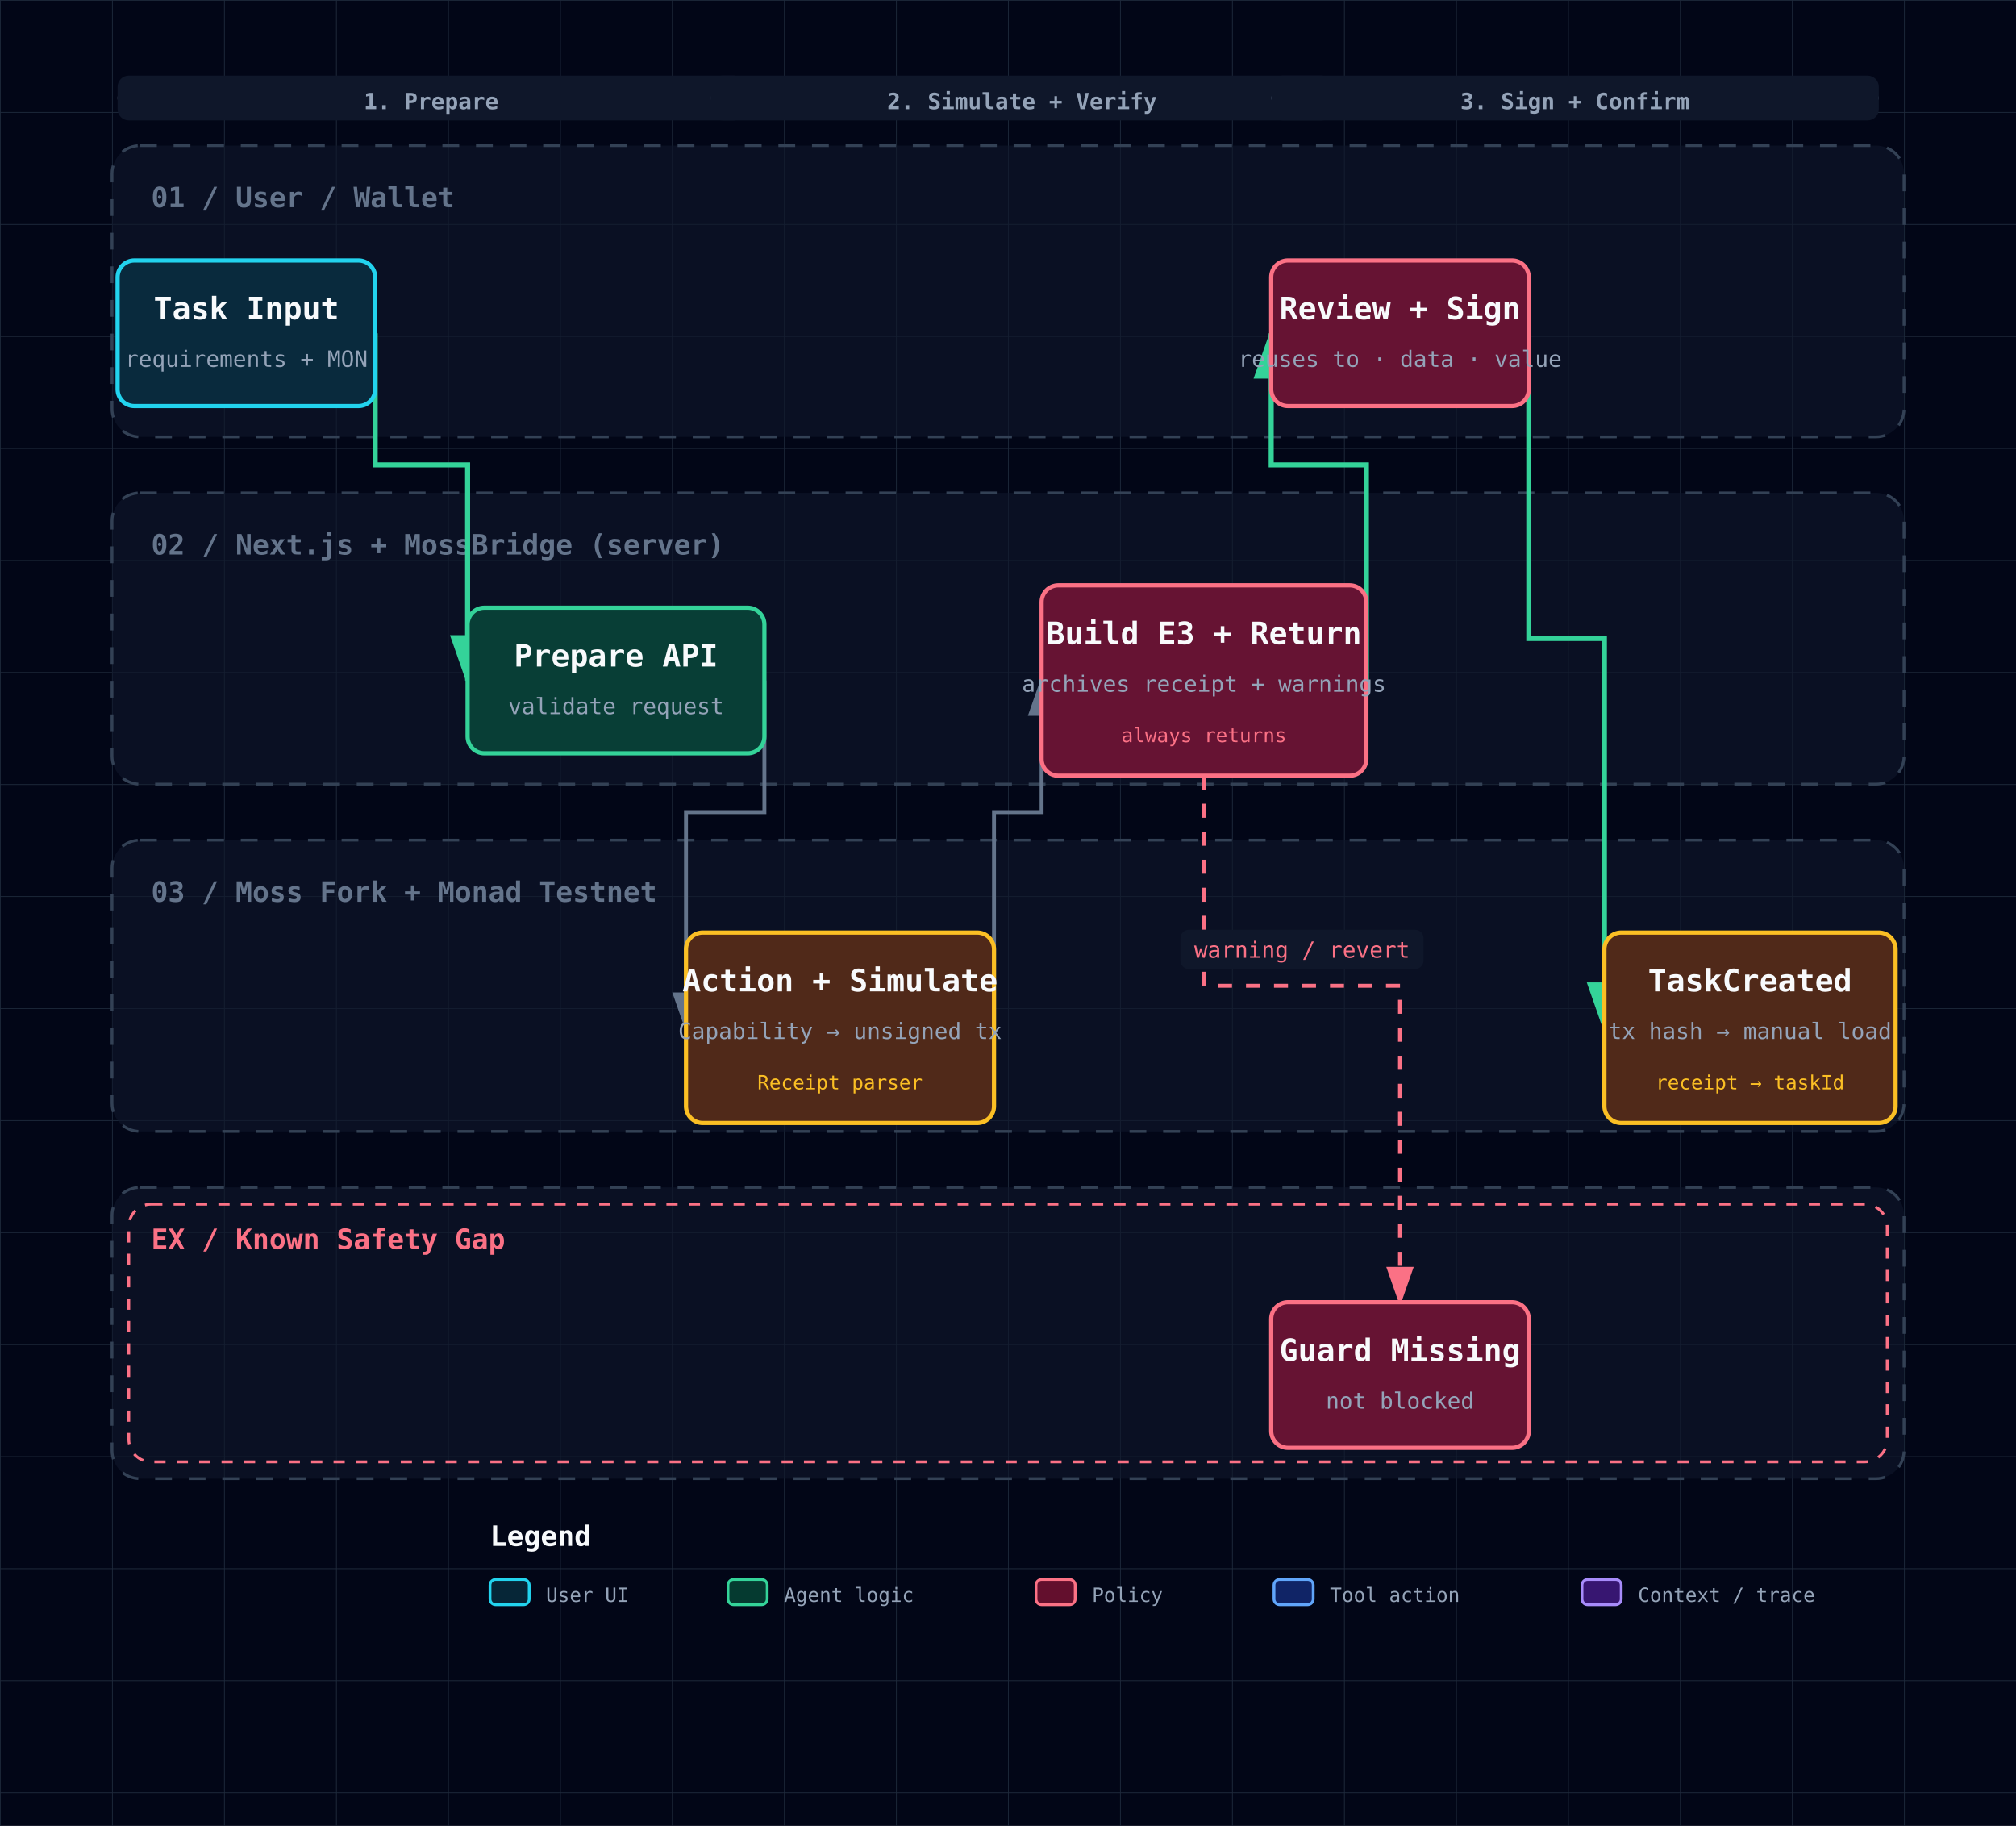
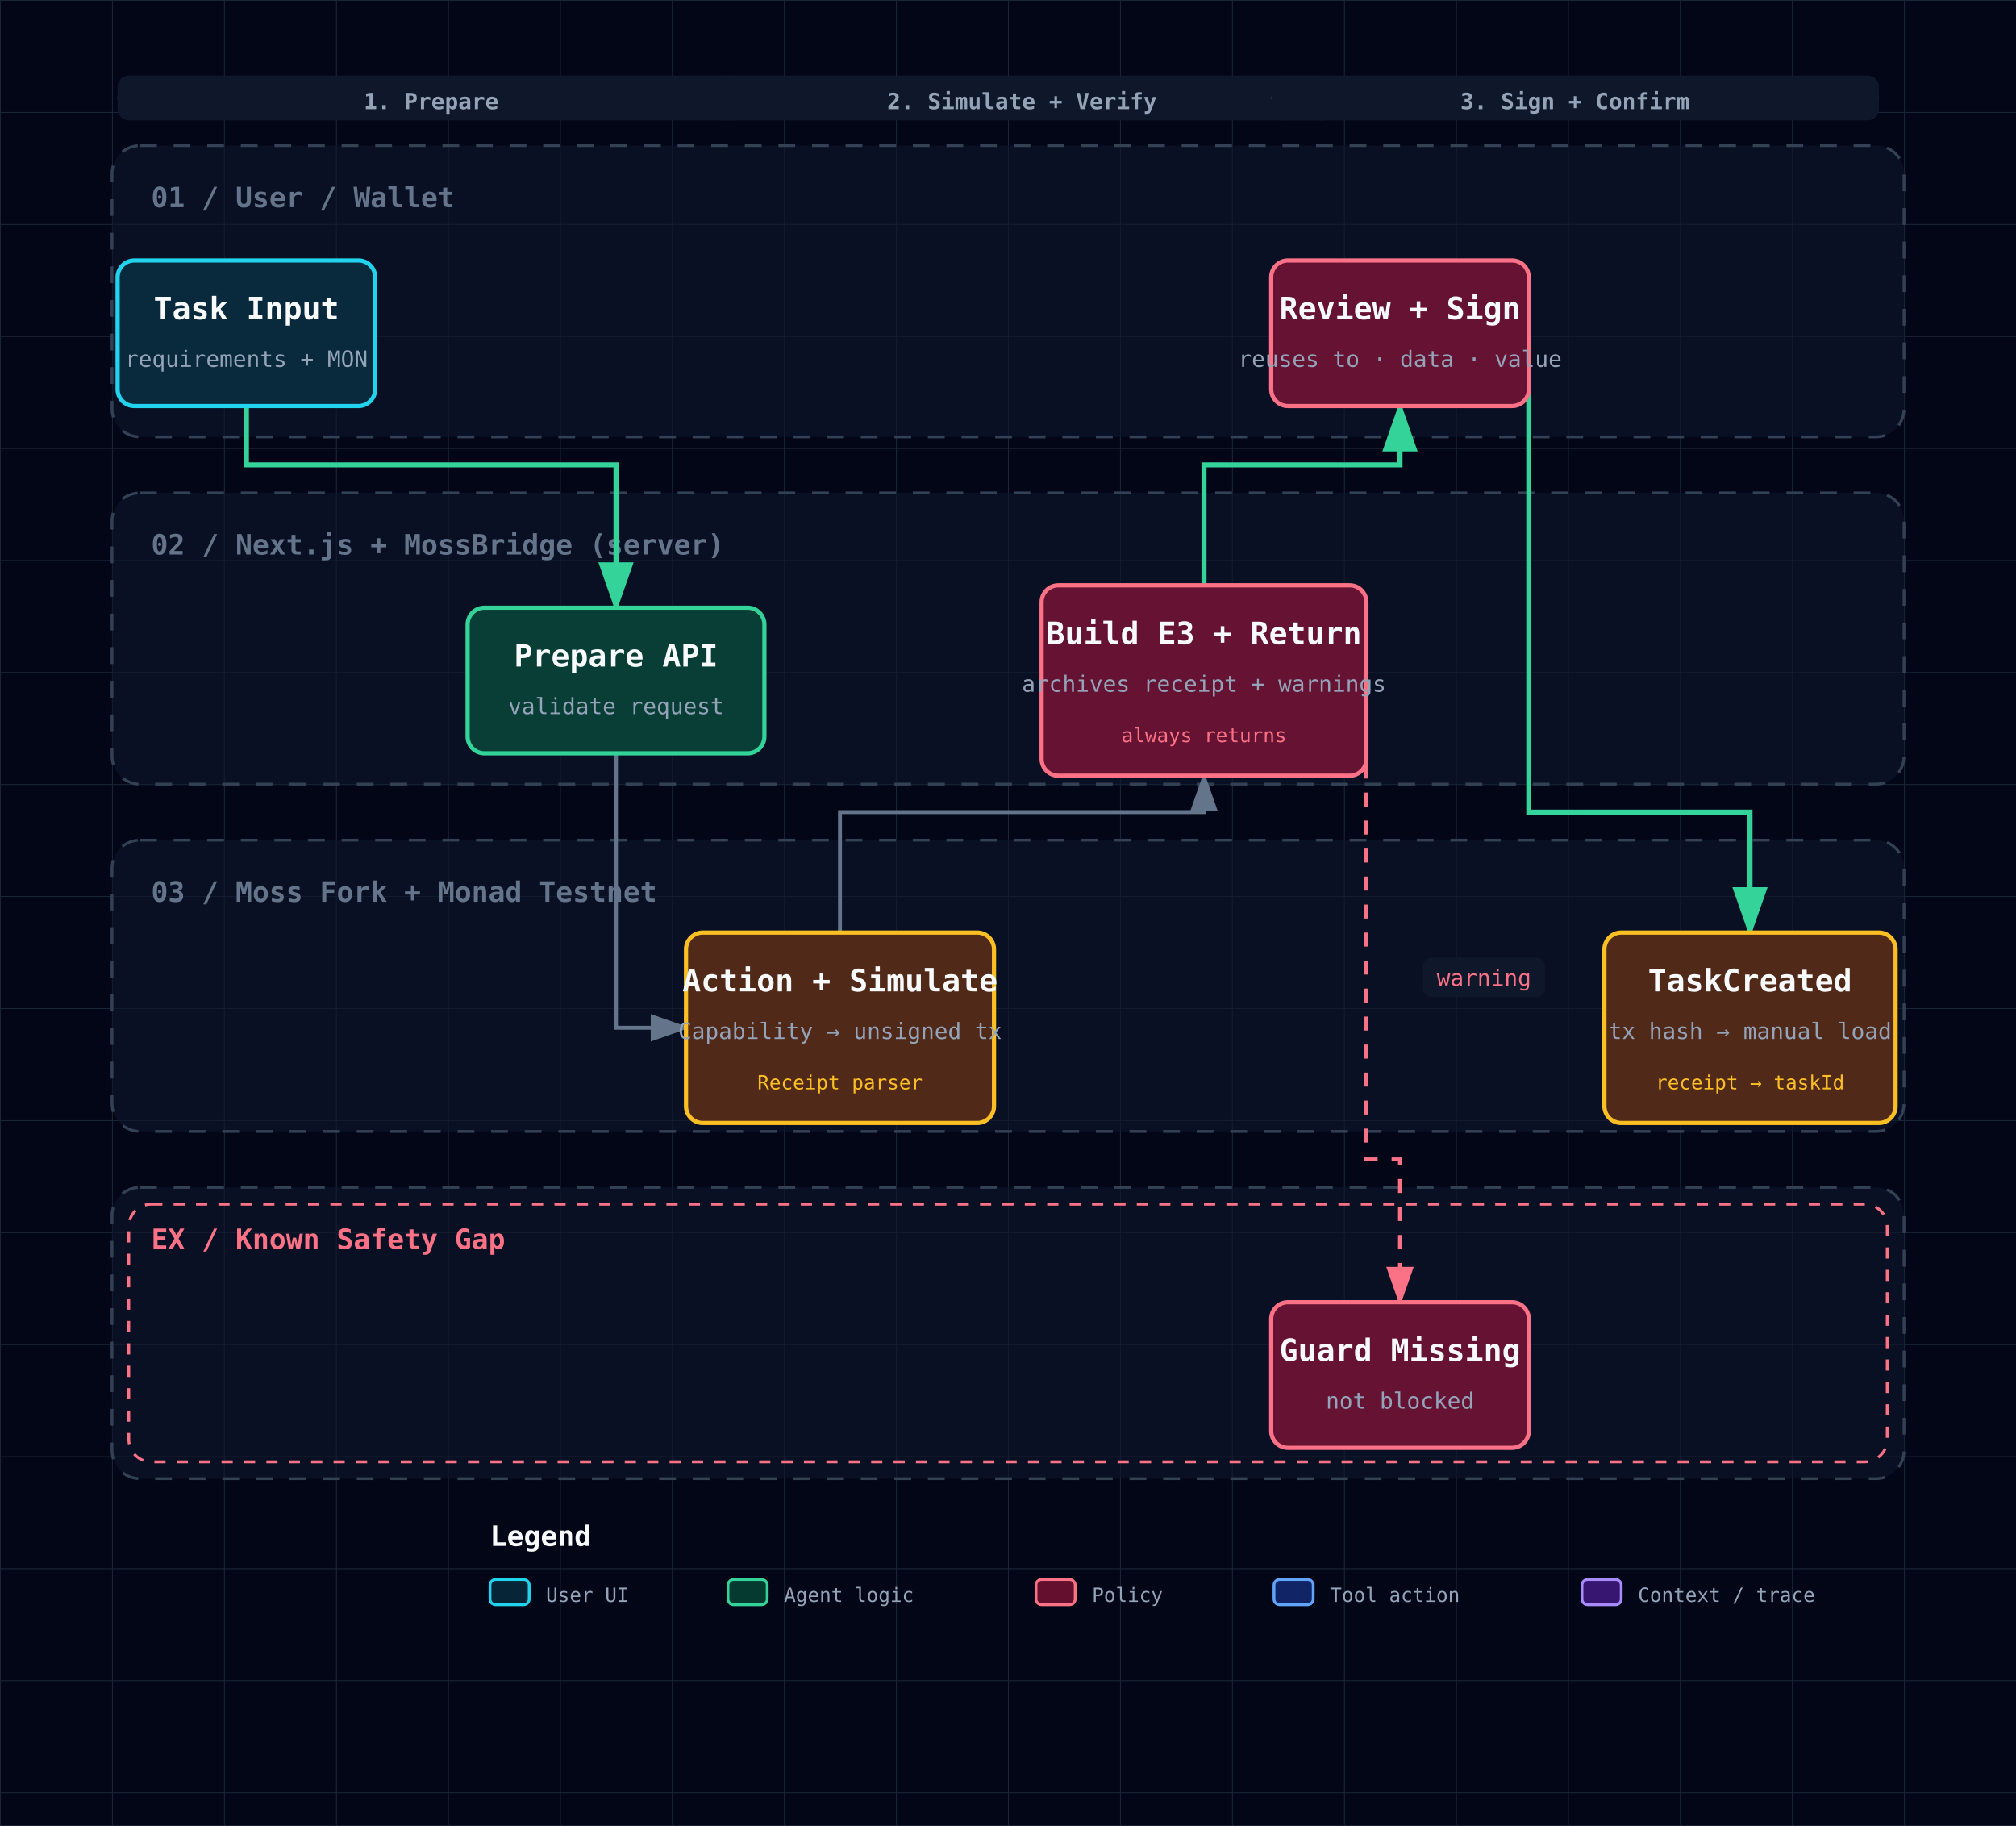
<svg xmlns="http://www.w3.org/2000/svg" viewBox="0 0 720 652" role="img" aria-label="createTask · Current Moss Path — Implemented flow, including the currently missing Warning guard (workflow diagram)">
+   <rect width="100%" height="100%" fill="#020617" />
  <style>
text { font-family: ui-monospace, "SFMono-Regular", Consolas, monospace; }
.c-bg-rect { fill: #020617; }
.c-grid { fill: none; stroke: #1e293b; }
.c-mask { fill: #0f172a; stroke: none; }
.c-frontend { fill: rgba(8,51,68,0.72); stroke: #22d3ee; }
.c-backend { fill: rgba(6,78,59,0.72); stroke: #34d399; }
.c-database { fill: rgba(76,29,149,0.72); stroke: #a78bfa; }
.c-cloud { fill: rgba(120,53,15,0.62); stroke: #fbbf24; }
.c-security { fill: rgba(136,19,55,0.72); stroke: #fb7185; }
.c-messagebus { fill: rgba(30,64,175,0.52); stroke: #60a5fa; }
.c-external { fill: rgba(30,41,59,0.82); stroke: #94a3b8; }
.c-security-group { fill: transparent; stroke: #fb7185; stroke-dasharray: 4,4; }
.c-region { fill: rgba(251,191,36,0.05); stroke: #fbbf24; stroke-dasharray: 8,4; }
.c-lane { fill: rgba(15,23,42,0.62); stroke: #334155; stroke-dasharray: 6,6; }
.t-primary { fill: #f8fafc; }
.t-muted { fill: #94a3b8; }
.t-dim { fill: #64748b; }
.t-frontend { fill: #22d3ee; }
.t-backend { fill: #34d399; }
.t-database { fill: #a78bfa; }
.t-cloud { fill: #fbbf24; }
.t-security { fill: #fb7185; }
.t-messagebus { fill: #60a5fa; }
.t-external { fill: #94a3b8; }
.a-default { stroke: #64748b; fill: none; }
.a-emphasis { stroke: #34d399; fill: none; }
.a-security { stroke: #fb7185; fill: none; stroke-dasharray: 5,5; }
.a-dashed { stroke: #a78bfa; fill: none; stroke-dasharray: 4,4; }
.m-default { fill: #64748b; }
.m-emphasis { fill: #34d399; }
.m-security { fill: #fb7185; }
.m-dashed { fill: #a78bfa; }
</style>
-   <rect width="100%" height="100%" fill="#020617" />
  <defs>
    <marker id="arrowhead" markerWidth="10" markerHeight="7" refX="9" refY="3.5" orient="auto">
      <polygon points="0 0, 10 3.5, 0 7" class="m-default" />
    </marker>
    <marker id="arrowhead-emphasis" markerWidth="10" markerHeight="7" refX="9" refY="3.5" orient="auto">
      <polygon points="0 0, 10 3.5, 0 7" class="m-emphasis" />
    </marker>
    <marker id="arrowhead-security" markerWidth="10" markerHeight="7" refX="9" refY="3.5" orient="auto">
      <polygon points="0 0, 10 3.5, 0 7" class="m-security" />
    </marker>
    <marker id="arrowhead-dashed" markerWidth="10" markerHeight="7" refX="9" refY="3.5" orient="auto">
      <polygon points="0 0, 10 3.5, 0 7" class="m-dashed" />
    </marker>
    <pattern id="grid" width="40" height="40" patternUnits="userSpaceOnUse">
      <path d="M 40 0 L 0 0 0 40" class="c-grid" stroke-width="0.5" />
    </pattern>
  </defs>
  <rect width="100%" height="100%" fill="url(#grid)" />
  <rect x="40" y="52" width="640" height="104" rx="10" class="c-lane" stroke-width="1" />
  <text x="54" y="74" class="t-dim" font-size="10" font-weight="600">01 / User / Wallet</text>
  <rect x="40" y="176" width="640" height="104" rx="10" class="c-lane" stroke-width="1" />
  <text x="54" y="198" class="t-dim" font-size="10" font-weight="600">02 / Next.js + MossBridge (server)</text>
  <rect x="40" y="300" width="640" height="104" rx="10" class="c-lane" stroke-width="1" />
  <text x="54" y="322" class="t-dim" font-size="10" font-weight="600">03 / Moss Fork + Monad Testnet</text>
  <rect x="40" y="424" width="640" height="104" rx="10" class="c-lane" stroke-width="1" />
  <rect x="46" y="430" width="628" height="92" rx="8" class="c-security-group" stroke-width="1" />
  <text x="54" y="446" class="t-security" font-size="10" font-weight="600">EX / Known Safety Gap</text>
  <line x1="42" y1="35" x2="266" y2="35" class="a-default" stroke-width="1.1" />
  <rect x="42" y="27" width="224" height="16" rx="4" class="c-mask" />
  <text x="154" y="39" class="t-muted" font-size="8" font-weight="600" text-anchor="middle">1. Prepare</text>
  <line x1="254" y1="35" x2="476" y2="35" class="a-default" stroke-width="1.1" />
  <rect x="254" y="27" width="222" height="16" rx="4" class="c-mask" />
  <text x="365" y="39" class="t-muted" font-size="8" font-weight="600" text-anchor="middle">2. Simulate + Verify</text>
  <line x1="454" y1="35" x2="671" y2="35" class="a-default" stroke-width="1.1" />
  <rect x="454" y="27" width="217" height="16" rx="4" class="c-mask" />
  <text x="562.5" y="39" class="t-muted" font-size="8" font-weight="600" text-anchor="middle">3. Sign + Confirm</text>
-   <path d="M 134 119 L 134 166 L 167 166 L 167 243" class="a-emphasis" stroke-width="1.8" marker-end="url(#arrowhead-emphasis)" />
-   <path d="M 273 243 L 273 290 L 245 290 L 245 367" class="a-default" stroke-width="1.4" marker-end="url(#arrowhead)" />
-   <path d="M 355 367 L 355 290 L 372 290 L 372 243" class="a-default" stroke-width="1.4" marker-end="url(#arrowhead)" />
-   <path d="M 488 243 L 488 166 L 454 166 L 454 119" class="a-emphasis" stroke-width="1.8" marker-end="url(#arrowhead-emphasis)" />
-   <path d="M 546 119 L 546 228 L 573 228 L 573 367" class="a-emphasis" stroke-width="1.8" marker-end="url(#arrowhead-emphasis)" />
-   <path d="M 430 277 L 430 352 L 500 352 L 500 465" class="a-security" stroke-width="1.4" marker-end="url(#arrowhead-security)" />
+   <path d="M 88 145 L 88 166 L 220 166 L 220 217" class="a-emphasis" stroke-width="1.8" marker-end="url(#arrowhead-emphasis)" />
+   <path d="M 220 269 L 220 367 L 245 367" class="a-default" stroke-width="1.4" marker-end="url(#arrowhead)" />
+   <path d="M 300 333 L 300 290 L 430 290 L 430 277" class="a-default" stroke-width="1.4" marker-end="url(#arrowhead)" />
+   <path d="M 430 209 L 430 166 L 500 166 L 500 145" class="a-emphasis" stroke-width="1.8" marker-end="url(#arrowhead-emphasis)" />
+   <path d="M 546 119 L 546 290 L 625 290 L 625 333" class="a-emphasis" stroke-width="1.8" marker-end="url(#arrowhead-emphasis)" />
+   <path d="M 488 243 L 488 414 L 500 414 L 500 465" class="a-security" stroke-width="1.4" marker-end="url(#arrowhead-security)" />
  <rect x="42" y="93" width="92" height="52" rx="6" class="c-mask" />
  <rect x="42" y="93" width="92" height="52" rx="6" class="c-frontend" stroke-width="1.5" />
  <text x="88" y="114" class="t-primary" font-size="11" font-weight="600" text-anchor="middle">Task Input</text>
  <text x="88" y="131" class="t-muted" font-size="8" text-anchor="middle">requirements + MON</text>
  <rect x="167" y="217" width="106" height="52" rx="6" class="c-mask" />
  <rect x="167" y="217" width="106" height="52" rx="6" class="c-backend" stroke-width="1.5" />
  <text x="220" y="238" class="t-primary" font-size="11" font-weight="600" text-anchor="middle">Prepare API</text>
  <text x="220" y="255" class="t-muted" font-size="8" text-anchor="middle">validate request</text>
  <rect x="245" y="333" width="110" height="68" rx="6" class="c-mask" />
  <rect x="245" y="333" width="110" height="68" rx="6" class="c-cloud" stroke-width="1.5" />
  <text x="300" y="354" class="t-primary" font-size="11" font-weight="600" text-anchor="middle">Action + Simulate</text>
  <text x="300" y="371" class="t-muted" font-size="8" text-anchor="middle">Capability → unsigned tx</text>
  <text x="300" y="389" class="t-cloud" font-size="7" text-anchor="middle">Receipt parser</text>
  <rect x="372" y="209" width="116" height="68" rx="6" class="c-mask" />
  <rect x="372" y="209" width="116" height="68" rx="6" class="c-security" stroke-width="1.5" />
  <text x="430" y="230" class="t-primary" font-size="11" font-weight="600" text-anchor="middle">Build E3 + Return</text>
  <text x="430" y="247" class="t-muted" font-size="8" text-anchor="middle">archives receipt + warnings</text>
  <text x="430" y="265" class="t-security" font-size="7" text-anchor="middle">always returns</text>
  <rect x="454" y="93" width="92" height="52" rx="6" class="c-mask" />
  <rect x="454" y="93" width="92" height="52" rx="6" class="c-security" stroke-width="1.5" />
  <text x="500" y="114" class="t-primary" font-size="11" font-weight="600" text-anchor="middle">Review + Sign</text>
  <text x="500" y="131" class="t-muted" font-size="8" text-anchor="middle">reuses to · data · value</text>
  <rect x="573" y="333" width="104" height="68" rx="6" class="c-mask" />
  <rect x="573" y="333" width="104" height="68" rx="6" class="c-cloud" stroke-width="1.5" />
  <text x="625" y="354" class="t-primary" font-size="11" font-weight="600" text-anchor="middle">TaskCreated</text>
  <text x="625" y="371" class="t-muted" font-size="8" text-anchor="middle">tx hash → manual load</text>
  <text x="625" y="389" class="t-cloud" font-size="7" text-anchor="middle">receipt → taskId</text>
  <rect x="454" y="465" width="92" height="52" rx="6" class="c-mask" />
  <rect x="454" y="465" width="92" height="52" rx="6" class="c-security" stroke-width="1.5" />
  <text x="500" y="486" class="t-primary" font-size="11" font-weight="600" text-anchor="middle">Guard Missing</text>
  <text x="500" y="503" class="t-muted" font-size="8" text-anchor="middle">not blocked</text>
-   <rect x="421.6" y="332" width="86.8" height="14" rx="3" class="c-mask" />
-   <text x="465" y="342" class="t-security" font-size="8" text-anchor="middle">warning / revert</text>
+   <rect x="508.2" y="342" width="43.6" height="14" rx="3" class="c-mask" />
+   <text x="530" y="352" class="t-security" font-size="8" text-anchor="middle">warning</text>
  <text x="175" y="552" class="t-primary" font-size="10" font-weight="600">Legend</text>
  <rect x="175" y="564" width="14" height="9" rx="2" class="c-frontend" stroke-width="1" />
  <text x="195" y="572" class="t-muted" font-size="7">User UI</text>
  <rect x="260" y="564" width="14" height="9" rx="2" class="c-backend" stroke-width="1" />
  <text x="280" y="572" class="t-muted" font-size="7">Agent logic</text>
  <rect x="370" y="564" width="14" height="9" rx="2" class="c-security" stroke-width="1" />
  <text x="390" y="572" class="t-muted" font-size="7">Policy</text>
  <rect x="455" y="564" width="14" height="9" rx="2" class="c-messagebus" stroke-width="1" />
  <text x="475" y="572" class="t-muted" font-size="7">Tool action</text>
  <rect x="565" y="564" width="14" height="9" rx="2" class="c-database" stroke-width="1" />
  <text x="585" y="572" class="t-muted" font-size="7">Context / trace</text>
</svg>
